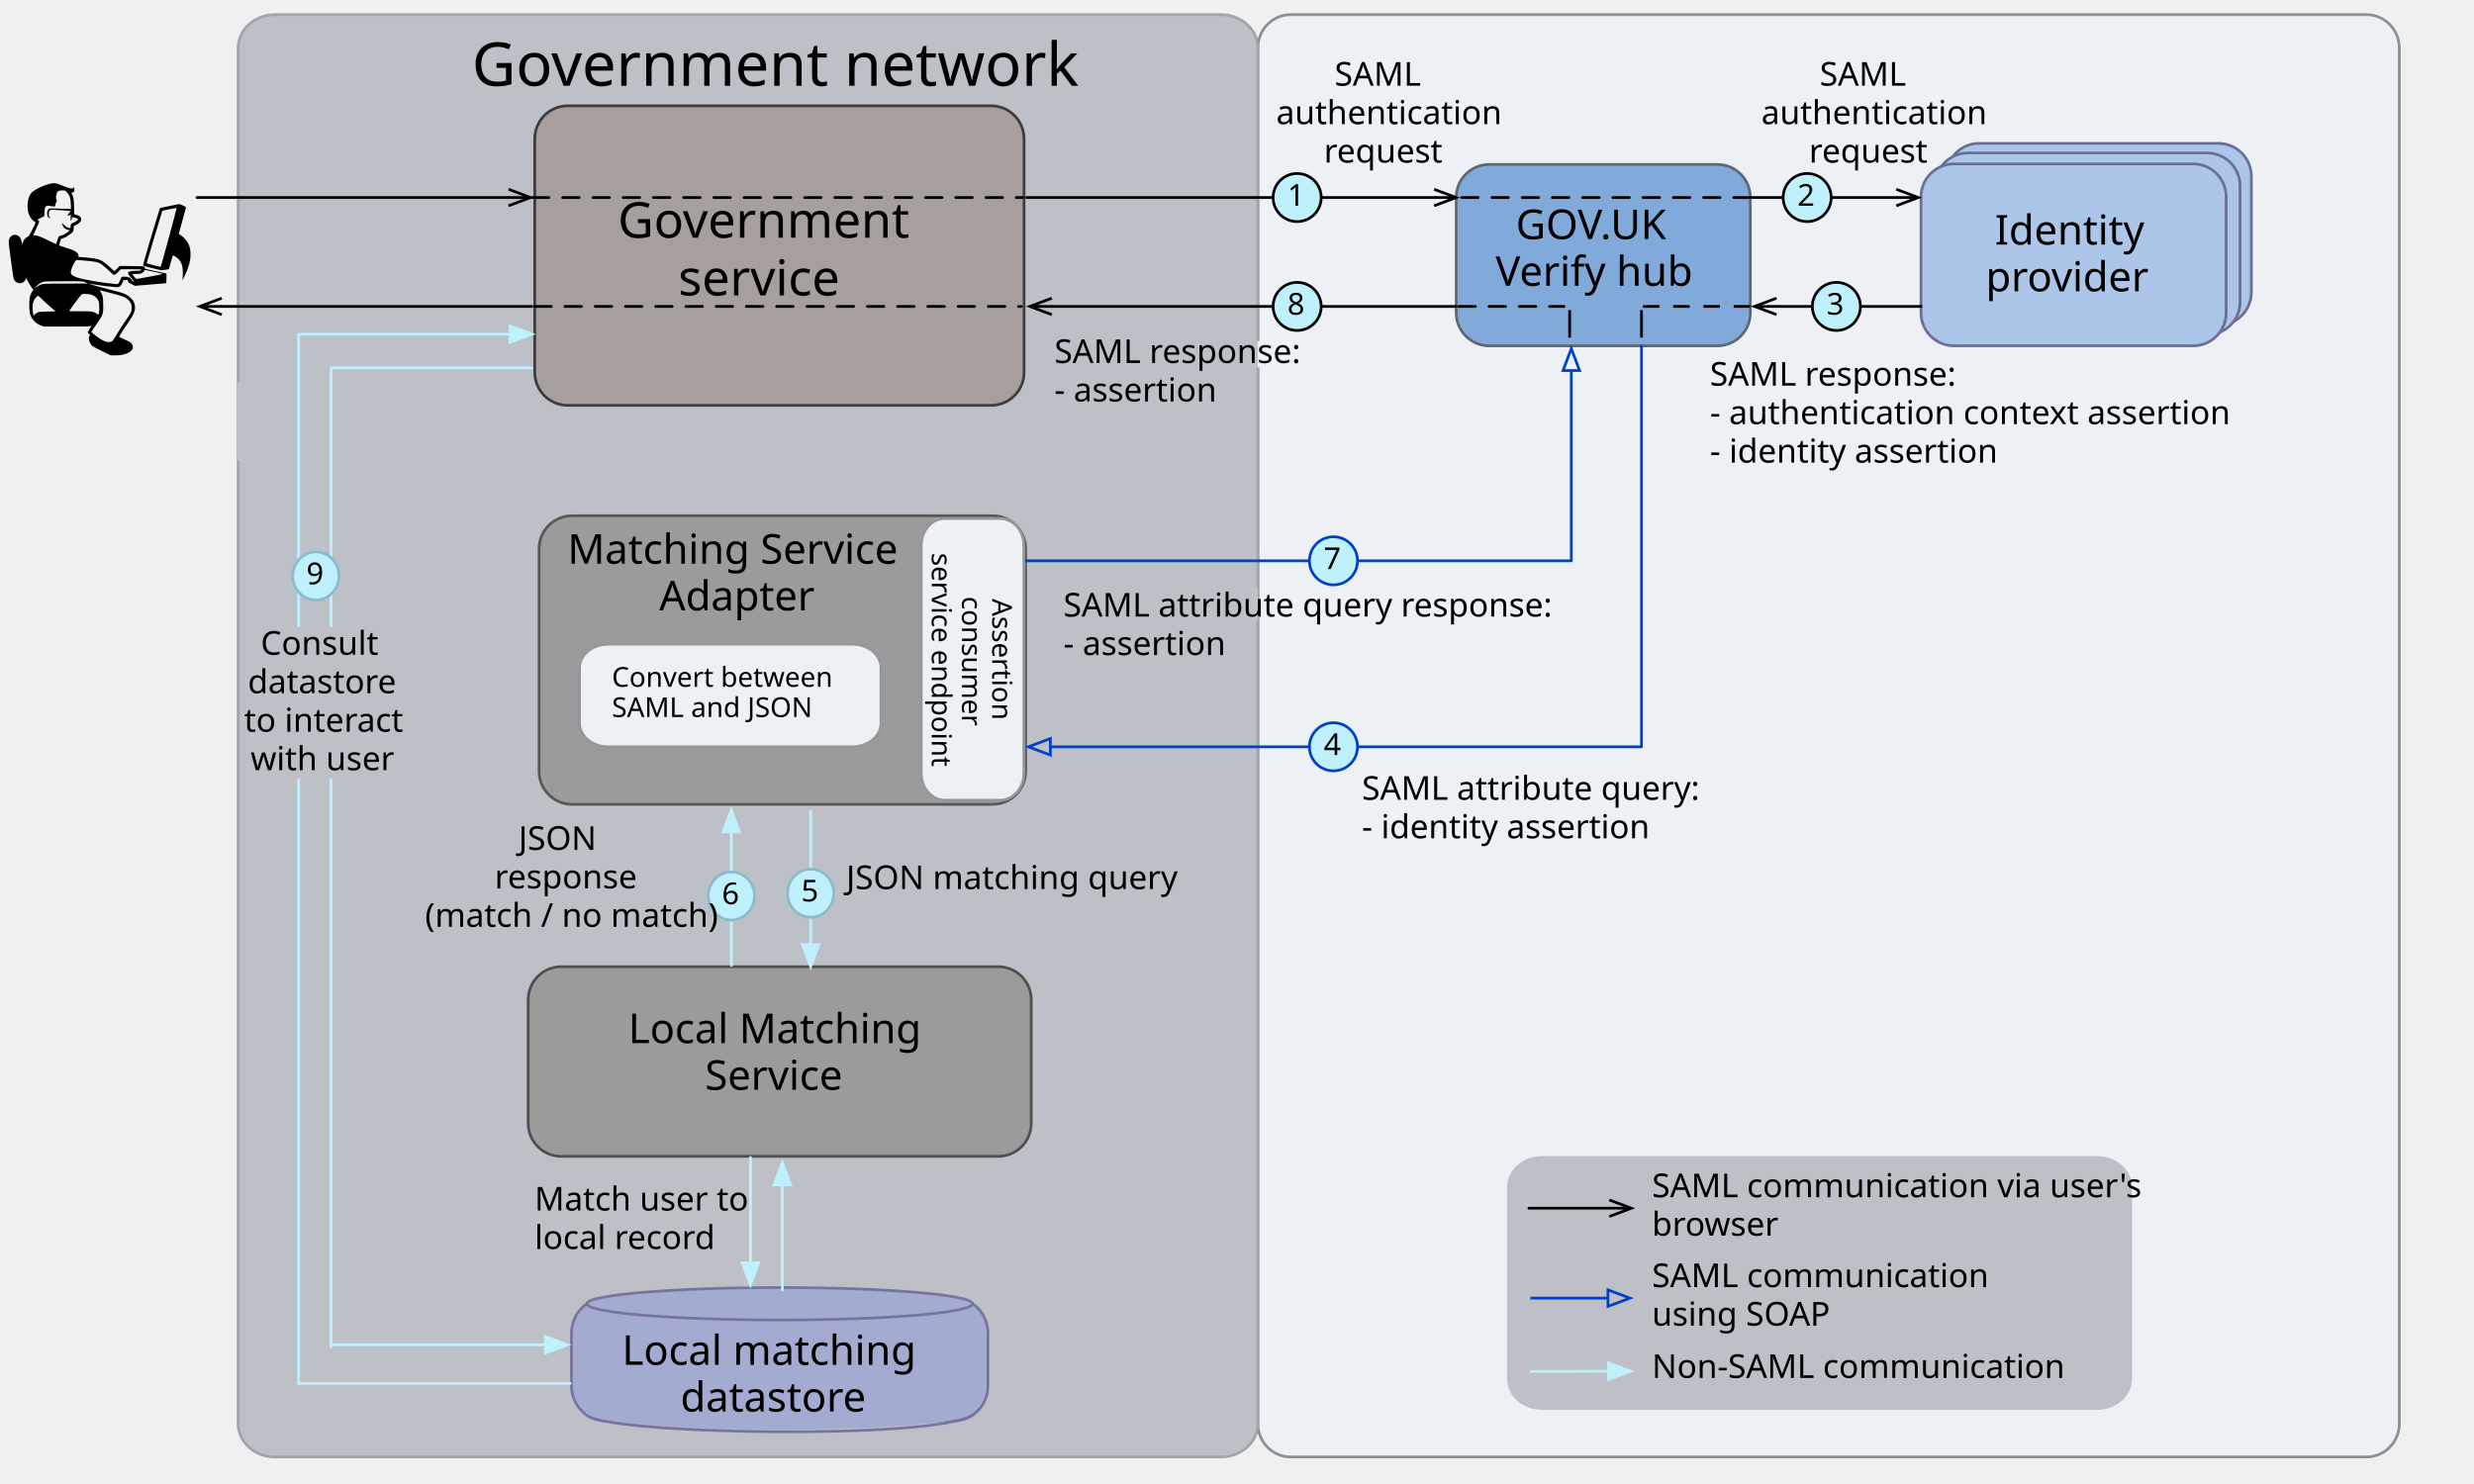
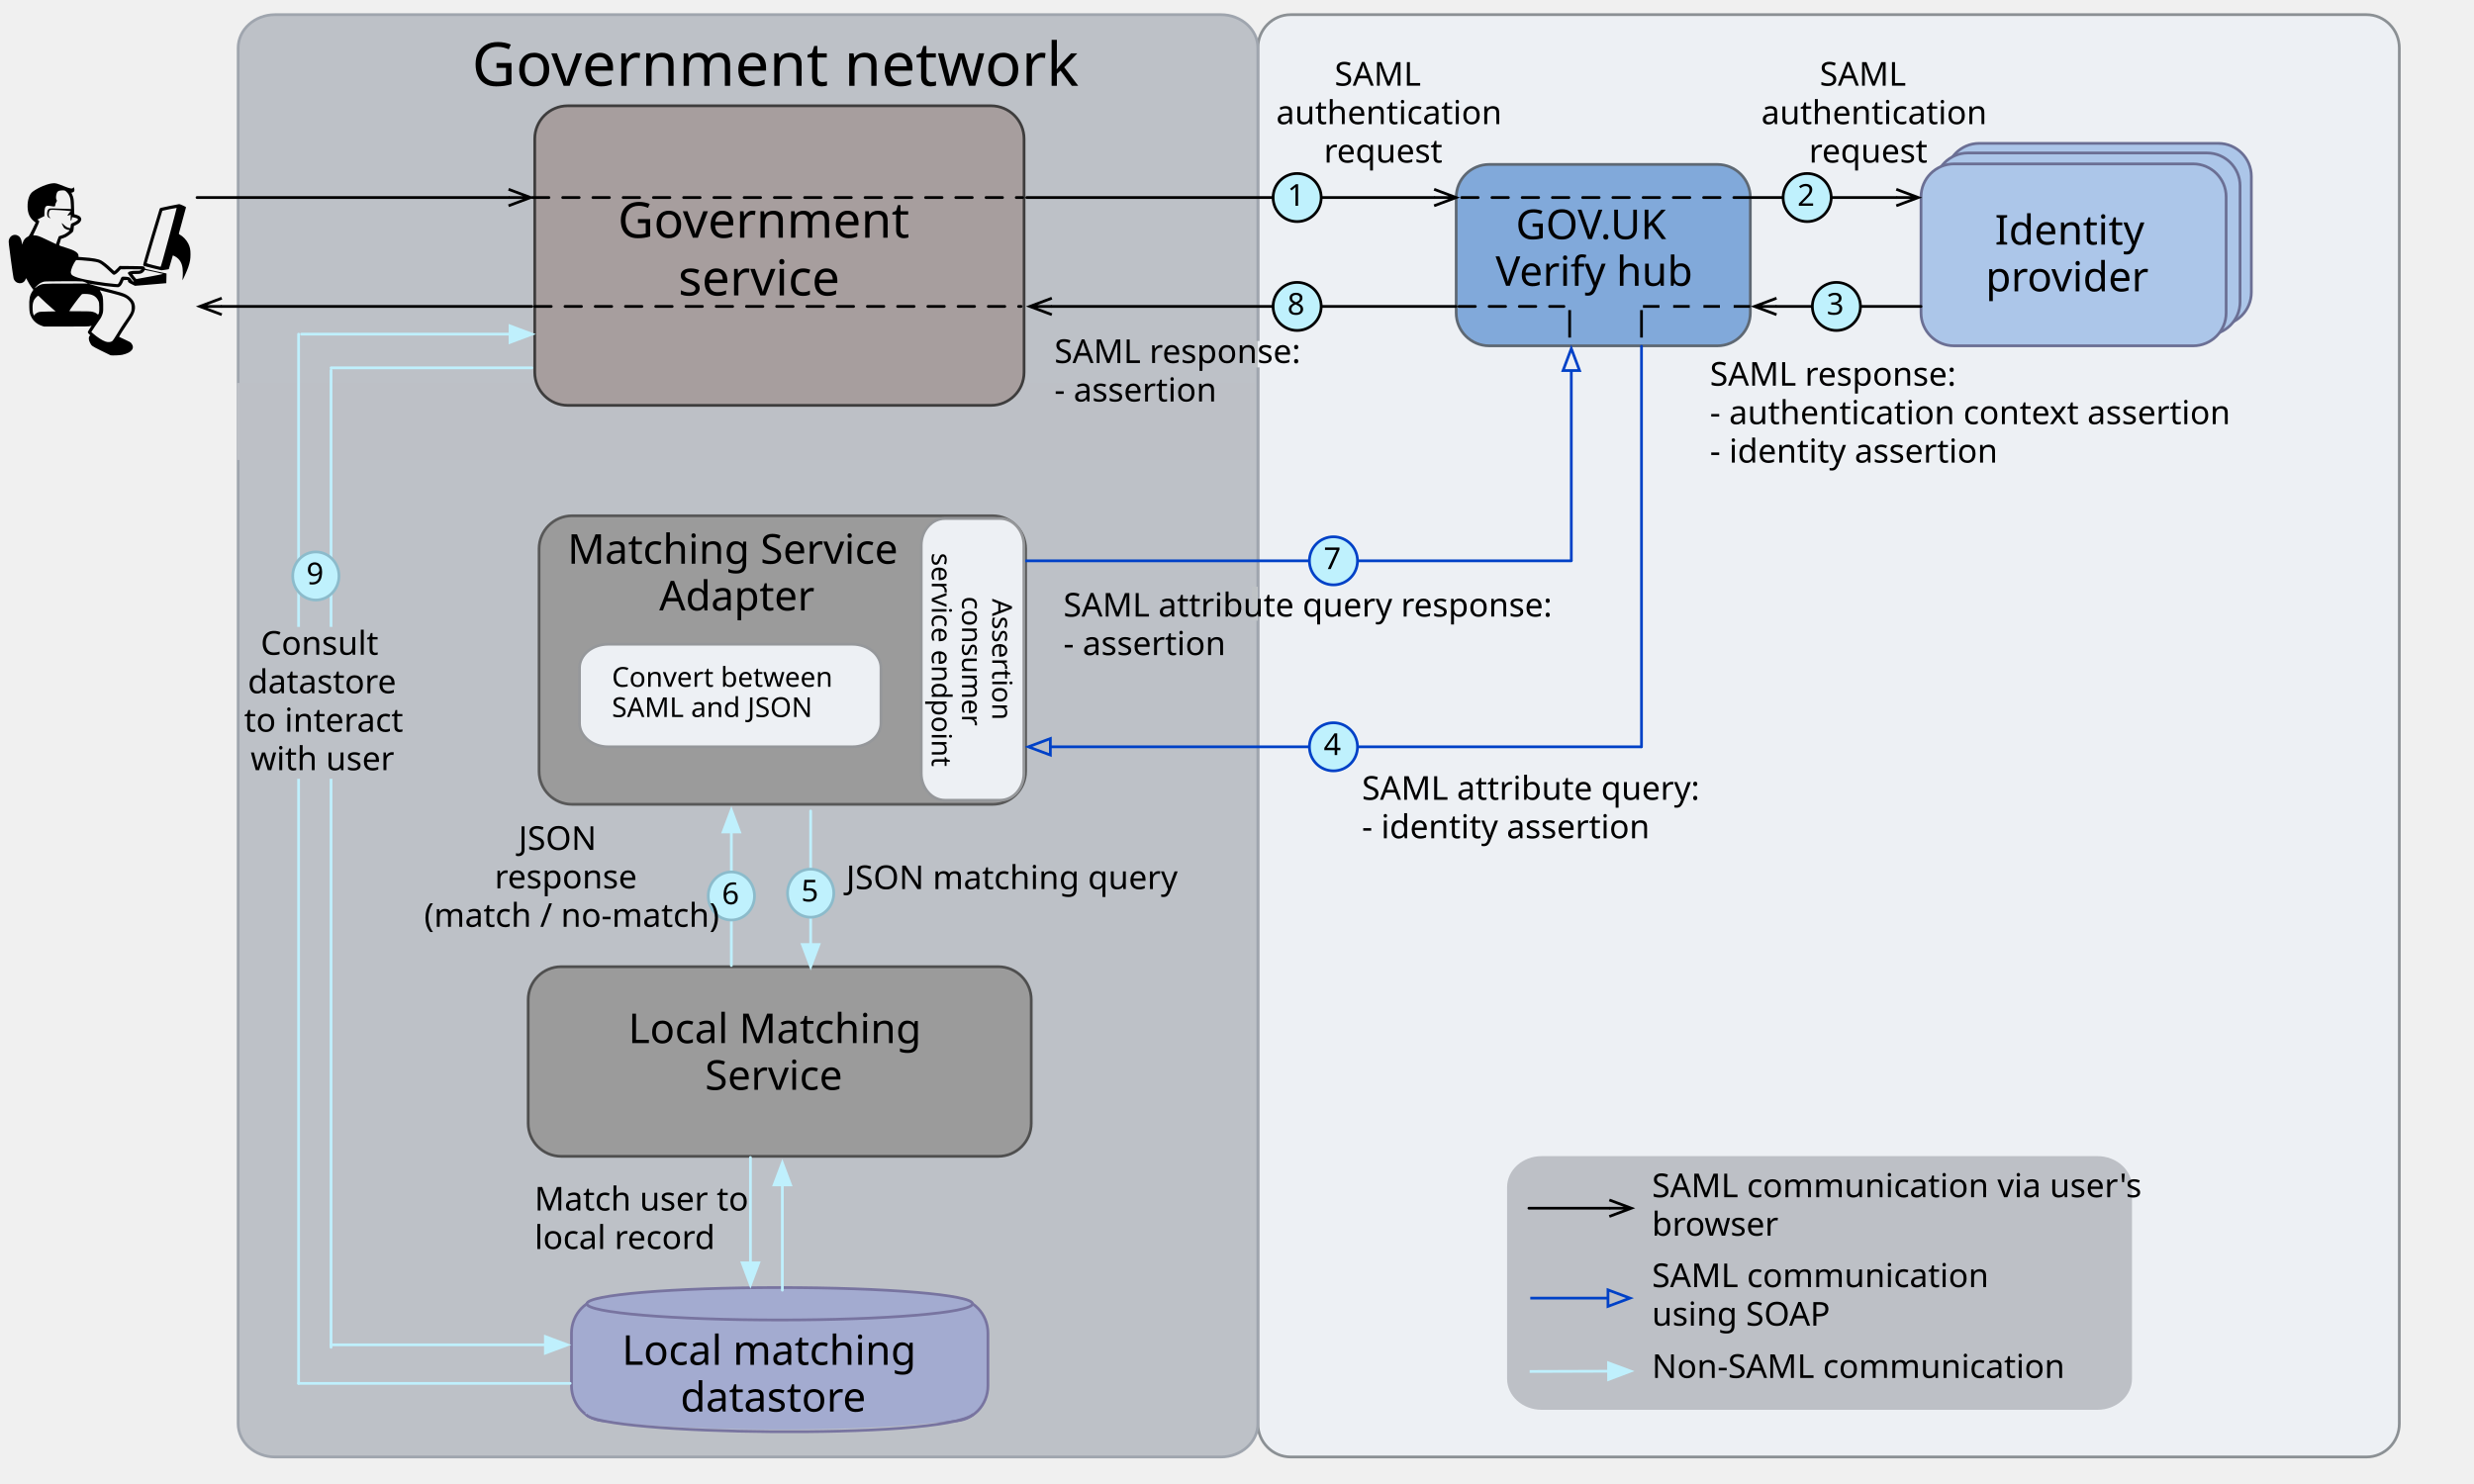
<svg xmlns="http://www.w3.org/2000/svg" version="1.1" x="0" y="0" width="900" height="540" viewBox="0, 0, 900, 540">
  <g id="Layer_1">
    <path d="M47.056,521.078 C47.056,521.078 47.056,521.078 47.056,521.078 C47.056,521.078 46.7,521.078 47.056,521.078 z" fill="#FFFFFF" />
    <g>
      <path d="M469.527,5.336 L860.891,5.336 C867.486,5.336 872.833,10.769 872.833,17.471 L872.833,518.029 C872.833,524.731 867.486,530.164 860.891,530.164 L469.527,530.164 C462.932,530.164 457.585,524.731 457.585,518.029 L457.585,17.471 C457.585,10.769 462.932,5.336 469.527,5.336 z" fill="#EDF0F4" />
      <path d="M469.527,5.336 L860.891,5.336 C867.486,5.336 872.833,10.769 872.833,17.471 L872.833,518.029 C872.833,524.731 867.486,530.164 860.891,530.164 L469.527,530.164 C462.932,530.164 457.585,524.731 457.585,518.029 L457.585,17.471 C457.585,10.769 462.932,5.336 469.527,5.336 z" fill-opacity="0" stroke="#8B9094" stroke-width="1" />
    </g>
    <g>
      <path d="M100.057,5.336 L444.164,5.336 C451.576,5.336 457.585,10.765 457.585,17.463 L457.585,518.037 C457.585,524.735 451.576,530.164 444.164,530.164 L100.057,530.164 C92.644,530.164 86.635,524.735 86.635,518.037 L86.635,17.463 C86.635,10.765 92.644,5.336 100.057,5.336 z" fill="#BDC1C7" />
      <path d="M100.057,5.336 L444.164,5.336 C451.576,5.336 457.585,10.765 457.585,17.463 L457.585,518.037 C457.585,524.735 451.576,530.164 444.164,530.164 L100.057,530.164 C92.644,530.164 86.635,524.735 86.635,518.037 L86.635,17.463 C86.635,10.765 92.644,5.336 100.057,5.336 z" fill-opacity="0" stroke="#9FA5AE" stroke-width="1" />
    </g>
    <path d="M86.135,139.367 L456.679,139.367 L456.679,167.367 L86.135,167.367 L86.135,139.367 z" fill="#BDC0C6" />
  </g>
  <g id="Layer_2">
    <g>
      <path d="M206.532,38.5 L360.532,38.5 C367.16,38.5 372.532,43.873 372.532,50.5 L372.532,135.5 C372.532,142.127 367.16,147.5 360.532,147.5 L206.532,147.5 C199.905,147.5 194.532,142.127 194.532,135.5 L194.532,50.5 C194.532,43.873 199.905,38.5 206.532,38.5 z" fill="#A79E9E" />
      <path d="M206.532,38.5 L360.532,38.5 C367.16,38.5 372.532,43.873 372.532,50.5 L372.532,135.5 C372.532,142.127 367.16,147.5 360.532,147.5 L206.532,147.5 C199.905,147.5 194.532,142.127 194.532,135.5 L194.532,50.5 C194.532,43.873 199.905,38.5 206.532,38.5 z" fill-opacity="0" stroke="#3E3D3D" stroke-width="1" />
    </g>
    <g>
      <path d="M204.147,351.763 L363.147,351.763 C369.774,351.763 375.147,357.135 375.147,363.763 L375.147,408.763 C375.147,415.39 369.774,420.763 363.147,420.763 L204.147,420.763 C197.519,420.763 192.147,415.39 192.147,408.763 L192.147,363.763 C192.147,357.135 197.519,351.763 204.147,351.763 z" fill="#9B9B9B" />
      <path d="M204.147,351.763 L363.147,351.763 C369.774,351.763 375.147,357.135 375.147,363.763 L375.147,408.763 C375.147,415.39 369.774,420.763 363.147,420.763 L204.147,420.763 C197.519,420.763 192.147,415.39 192.147,408.763 L192.147,363.763 C192.147,357.135 197.519,351.763 204.147,351.763 z" fill-opacity="0" stroke="#4F4F4F" stroke-width="1" />
    </g>
    <path d="M268.647,322.008 L268.647,322.008" fill-opacity="0" stroke="#7874A0" stroke-width="1" />
    <g>
      <g>
        <path d="M220.208,472.356 L347.085,472.356 C353.885,472.356 359.397,478.07 359.397,485.118 L359.397,504.261 C359.397,511.309 353.885,517.023 347.085,517.023 L220.208,517.023 C213.409,517.023 207.897,511.309 207.897,504.261 L207.897,485.118 C207.897,478.07 213.409,472.356 220.208,472.356 z" fill="#A3ABD0" />
        <path d="M220.208,472.356 L347.085,472.356 C353.885,472.356 359.397,478.07 359.397,485.118 L359.397,504.261 C359.397,511.309 353.885,517.023 347.085,517.023 L220.208,517.023 C213.409,517.023 207.897,511.309 207.897,504.261 L207.897,485.118 C207.897,478.07 213.409,472.356 220.208,472.356 z" fill-opacity="0" stroke="#7874A0" stroke-width="1" />
      </g>
      <g>
        <path d="M283.647,480.317 C244.904,480.317 213.497,477.675 213.497,474.417 C213.497,471.159 244.904,468.517 283.647,468.517 C322.389,468.517 353.797,471.159 353.797,474.417 C353.797,477.675 322.389,480.317 283.647,480.317 z" fill="#A3ABD0" />
        <path d="M283.647,480.317 C244.904,480.317 213.497,477.675 213.497,474.417 C213.497,471.159 244.904,468.517 283.647,468.517 C322.389,468.517 353.797,471.159 353.797,474.417 C353.797,477.675 322.389,480.317 283.647,480.317 z" fill-opacity="0" stroke="#7874A0" stroke-width="1" />
      </g>
      <path d="M283.147,520.183 C244.404,520.183 212.997,517.542 212.997,514.283 C212.997,511.025 244.404,508.383 283.147,508.383 C321.889,508.383 353.297,511.025 353.297,514.283 C353.297,517.542 321.889,520.183 283.147,520.183 z" fill="#A3ABD0" />
      <path d="M354.116,514.646 C342.216,524.147 217.592,522.022 213.178,514.647" fill-opacity="0" stroke="#7874A0" stroke-width="1" />
    </g>
    <g>
      <path d="M208.104,187.678 L361.104,187.678 C367.731,187.678 373.104,193.051 373.104,199.678 L373.104,280.678 C373.104,287.305 367.731,292.678 361.104,292.678 L208.104,292.678 C201.476,292.678 196.104,287.305 196.104,280.678 L196.104,199.678 C196.104,193.051 201.476,187.678 208.104,187.678 z" fill="#9B9B9B" />
      <path d="M208.104,187.678 L361.104,187.678 C367.731,187.678 373.104,193.051 373.104,199.678 L373.104,280.678 C373.104,287.305 367.731,292.678 361.104,292.678 L208.104,292.678 C201.476,292.678 196.104,287.305 196.104,280.678 L196.104,199.678 C196.104,193.051 201.476,187.678 208.104,187.678 z" fill-opacity="0" stroke="#585858" stroke-width="1" />
    </g>
    <g>
      <path d="M541.74,59.836 L624.74,59.836 C631.367,59.836 636.74,65.209 636.74,71.836 L636.74,113.836 C636.74,120.463 631.367,125.836 624.74,125.836 L541.74,125.836 C535.113,125.836 529.74,120.463 529.74,113.836 L529.74,71.836 C529.74,65.209 535.113,59.836 541.74,59.836 z" fill="#81A9DA" />
      <path d="M541.74,59.836 L624.74,59.836 C631.367,59.836 636.74,65.209 636.74,71.836 L636.74,113.836 C636.74,120.463 631.367,125.836 624.74,125.836 L541.74,125.836 C535.113,125.836 529.74,120.463 529.74,113.836 L529.74,71.836 C529.74,65.209 535.113,59.836 541.74,59.836 z" fill-opacity="0" stroke="#5E6873" stroke-width="1" />
    </g>
    <g>
      <g>
        <path d="M720,52.164 L807,52.164 C813.627,52.164 819,57.537 819,64.164 L819,106.367 C819,112.995 813.627,118.367 807,118.367 L720,118.367 C713.373,118.367 708,112.995 708,106.367 L708,64.164 C708,57.537 713.373,52.164 720,52.164 z" fill="#ACC6E9" />
        <path d="M720,52.164 L807,52.164 C813.627,52.164 819,57.537 819,64.164 L819,106.367 C819,112.995 813.627,118.367 807,118.367 L720,118.367 C713.373,118.367 708,112.995 708,106.367 L708,64.164 C708,57.537 713.373,52.164 720,52.164 z" fill-opacity="0" stroke="#6B6F94" stroke-width="1" />
      </g>
      <g>
        <path d="M715.9,55.664 L802.9,55.664 C809.527,55.664 814.9,61.037 814.9,67.664 L814.9,109.867 C814.9,116.495 809.527,121.867 802.9,121.867 L715.9,121.867 C709.273,121.867 703.9,116.495 703.9,109.867 L703.9,67.664 C703.9,61.037 709.273,55.664 715.9,55.664 z" fill="#ACC6E9" />
        <path d="M715.9,55.664 L802.9,55.664 C809.527,55.664 814.9,61.037 814.9,67.664 L814.9,109.867 C814.9,116.495 809.527,121.867 802.9,121.867 L715.9,121.867 C709.273,121.867 703.9,116.495 703.9,109.867 L703.9,67.664 C703.9,61.037 709.273,55.664 715.9,55.664 z" fill-opacity="0" stroke="#6B6F94" stroke-width="1" />
      </g>
      <g>
        <path d="M710.833,59.633 L797.833,59.633 C804.461,59.633 809.833,65.005 809.833,71.633 L809.833,113.836 C809.833,120.463 804.461,125.836 797.833,125.836 L710.833,125.836 C704.206,125.836 698.833,120.463 698.833,113.836 L698.833,71.633 C698.833,65.005 704.206,59.633 710.833,59.633 z" fill="#ACC6E9" />
        <path d="M710.833,59.633 L797.833,59.633 C804.461,59.633 809.833,65.005 809.833,71.633 L809.833,113.836 C809.833,120.463 804.461,125.836 797.833,125.836 L710.833,125.836 C704.206,125.836 698.833,120.463 698.833,113.836 L698.833,71.633 C698.833,65.005 704.206,59.633 710.833,59.633 z" fill-opacity="0" stroke="#6B6F94" stroke-width="1" />
      </g>
    </g>
    <path d="M560.823,420.7 L763.014,420.7 C769.957,420.7 775.585,425.76 775.585,432.002 L775.585,501.698 C775.585,507.94 769.957,513 763.014,513 L560.823,513 C553.88,513 548.252,507.94 548.252,501.698 L548.252,432.002 C548.252,425.76 553.88,420.7 560.823,420.7 z" fill="#BDC0C6" />
    <path d="M193.695,71.88 L372,71.88" fill-opacity="0" stroke="#000000" stroke-width="1" stroke-dasharray="6,5" stroke-linecap="round" />
    <g>
      <path d="M71.677,71.88 L185,71.88" fill-opacity="0" stroke="#000000" stroke-width="1" stroke-linecap="round" />
      <path d="M185,74.88 L193,71.88 L185,68.88 M185,71.88 L193,71.88" fill-opacity="0" stroke="#000000" stroke-width="1" stroke-opacity="1" />
    </g>
    <g>
      <path d="M373.491,71.88 L521.705,71.88" fill-opacity="0" stroke="#000000" stroke-width="1" stroke-linecap="round" />
      <path d="M521.705,74.88 L529.705,71.88 L521.705,68.88 M521.705,71.88 L529.705,71.88" fill-opacity="0" stroke="#000000" stroke-width="1" stroke-opacity="1" />
    </g>
    <g>
      <path d="M637.272,71.88 L689.833,71.88" fill-opacity="0" stroke="#000000" stroke-width="1" stroke-linecap="round" />
      <path d="M689.833,74.88 L697.833,71.88 L689.833,68.88 M689.833,71.88 L697.833,71.88" fill-opacity="0" stroke="#000000" stroke-width="1" stroke-opacity="1" />
    </g>
    <g>
      <path d="M698.833,111.5 L646.272,111.5" fill-opacity="0" stroke="#000000" stroke-width="1" stroke-linecap="round" />
      <path d="M646.272,108.5 L638.272,111.5 L646.272,114.5 M646.272,111.5 L638.272,111.5" fill-opacity="0" stroke="#000000" stroke-width="1" stroke-opacity="1" />
    </g>
    <g>
      <path d="M529.695,111.5 L382.636,111.5" fill-opacity="0" stroke="#000000" stroke-width="1" stroke-linecap="round" />
      <path d="M382.636,108.5 L374.636,111.5 L382.636,114.5 M382.636,111.5 L374.636,111.5" fill-opacity="0" stroke="#000000" stroke-width="1" stroke-opacity="1" />
    </g>
    <g>
      <path d="M193.469,111.5 L80.677,111.5" fill-opacity="0" stroke="#000000" stroke-width="1" stroke-linecap="round" />
      <path d="M80.677,108.5 L72.677,111.5 L80.677,114.5 M80.677,111.5 L72.677,111.5" fill-opacity="0" stroke="#000000" stroke-width="1" stroke-opacity="1" />
    </g>
    <path d="M372.147,204.072 L571.615,204.072" fill-opacity="0" stroke="#0041C7" stroke-width="1" stroke-linecap="round" />
    <g>
      <path d="M571.615,204.072 L571.615,134.836" fill-opacity="0" stroke="#0041C7" stroke-width="1" />
      <path d="M574.615,134.836 L571.615,126.836 L568.615,134.836 z" fill-opacity="0" stroke="#0041C7" stroke-width="1" stroke-opacity="1" />
    </g>
    <path d="M597.149,271.75 L597.149,126" fill-opacity="0" stroke="#0041C7" stroke-width="1" stroke-linecap="round" />
    <g>
      <path d="M597.078,271.75 L382.104,271.75" fill-opacity="0" stroke="#0041C7" stroke-width="1" stroke-linecap="round" />
      <path d="M382.104,268.75 L374.104,271.75 L382.104,274.75 z" fill-opacity="0" stroke="#0041C7" stroke-width="1" stroke-opacity="1" />
    </g>
    <g>
      <path d="M556.688,472.365 L584.956,472.365" fill-opacity="0" stroke="#0041C7" stroke-width="1" />
      <path d="M584.956,475.365 L592.956,472.365 L584.956,469.365 z" fill-opacity="0" stroke="#0041C7" stroke-width="1" stroke-opacity="1" />
    </g>
    <g>
      <path d="M294.904,295.112 L294.904,343.701" fill-opacity="0" stroke="#BFF0FD" stroke-width="1" stroke-linecap="round" />
      <path d="M291.904,343.701 L294.904,351.701 L297.904,343.701 z" fill="#BFF0FD" fill-opacity="1" stroke="#BFF0FD" stroke-width="1" stroke-opacity="1" />
    </g>
    <g>
      <path d="M266.054,351.334 L266.054,302.745" fill-opacity="0" stroke="#BFF0FD" stroke-width="1" stroke-linecap="round" />
      <path d="M269.054,302.745 L266.054,294.745 L263.054,302.745 z" fill="#BFF0FD" fill-opacity="1" stroke="#BFF0FD" stroke-width="1" stroke-opacity="1" />
    </g>
    <g>
      <path d="M284.604,469.472 L284.604,431.155" fill-opacity="0" stroke="#BFF0FD" stroke-width="1" stroke-linecap="round" />
      <path d="M287.604,431.155 L284.604,423.155 L281.604,431.155 z" fill="#BFF0FD" fill-opacity="1" stroke="#BFF0FD" stroke-width="1" stroke-opacity="1" />
    </g>
    <g>
      <path d="M273.001,421.2 L273.001,459.517" fill-opacity="0" stroke="#BFF0FD" stroke-width="1" stroke-linecap="round" />
      <path d="M270.001,459.517 L273.001,467.517 L276.001,459.517 z" fill="#BFF0FD" fill-opacity="1" stroke="#BFF0FD" stroke-width="1" stroke-opacity="1" />
    </g>
    <path d="M207.405,503.386 L108.62,503.386" fill-opacity="0" stroke="#BFF0FD" stroke-width="1" stroke-linecap="round" />
    <path d="M108.62,503.386 L108.62,121.586" fill-opacity="0" stroke="#BFF0FD" stroke-width="1" stroke-linecap="round" />
    <g>
      <path d="M109.683,121.586 L185.532,121.586" fill-opacity="0" stroke="#BFF0FD" stroke-width="1" stroke-linecap="round" />
      <path d="M185.532,124.586 L193.532,121.586 L185.532,118.586 z" fill="#BFF0FD" fill-opacity="1" stroke="#BFF0FD" stroke-width="1" stroke-opacity="1" />
    </g>
    <g>
      <path d="M198.405,489.365 L120.426,489.365" fill-opacity="0" stroke="#BFF0FD" stroke-width="1" stroke-linecap="round" />
      <path d="M198.405,492.365 L206.405,489.365 L198.405,486.365 z" fill="#BFF0FD" fill-opacity="1" stroke="#BFF0FD" stroke-width="1" stroke-opacity="1" />
    </g>
    <path d="M120.426,490.248 L120.426,134.724" fill-opacity="0" stroke="#BFF0FD" stroke-width="1" stroke-linecap="round" />
    <path d="M120.426,133.841 L193.469,133.841" fill-opacity="0" stroke="#BFF0FD" stroke-width="1" stroke-linecap="round" />
    <g>
      <path d="M556.469,499.05 L585.174,498.957" fill-opacity="0" stroke="#BFF0FD" stroke-width="1" />
      <path d="M585.184,501.957 L593.174,498.931 L585.165,495.957 z" fill="#BFF0FD" fill-opacity="1" stroke="#BFF0FD" stroke-width="1" stroke-opacity="1" />
    </g>
    <path d="M194.532,111.5 L371.468,111.5" fill-opacity="0" stroke="#000000" stroke-width="1" stroke-dasharray="6,5" stroke-linecap="round" />
    <path d="M530.705,111.5 L568.936,111.5" fill-opacity="0" stroke="#000000" stroke-width="1" stroke-dasharray="6,5" stroke-linecap="round" />
    <path d="M571.013,112.836 L571.013,129.836" fill-opacity="0" stroke="#000000" stroke-width="1" stroke-dasharray="10,7" />
    <path d="M531.736,71.88 L637.272,71.88" fill-opacity="0" stroke="#000000" stroke-width="1" stroke-dasharray="6,5" stroke-linecap="round" />
    <path d="M597.682,111.5 L637.272,111.5" fill-opacity="0" stroke="#000000" stroke-width="1" stroke-dasharray="6,5" />
    <path d="M597.149,112.836 L597.149,129.836" fill-opacity="0" stroke="#000000" stroke-width="1" stroke-dasharray="10,7" />
    <g>
      <g>
        <path d="M485.091,280.5 C480.258,280.5 476.341,276.582 476.341,271.75 C476.341,266.918 480.258,263 485.091,263 C489.923,263 493.841,266.918 493.841,271.75 C493.841,276.582 489.923,280.5 485.091,280.5 z" fill="#BFF1FD" />
        <path d="M485.091,280.5 C480.258,280.5 476.341,276.582 476.341,271.75 C476.341,266.918 480.258,263 485.091,263 C489.923,263 493.841,266.918 493.841,271.75 C493.841,276.582 489.923,280.5 485.091,280.5 z" fill-opacity="0" stroke="#0041C7" stroke-width="1" />
      </g>
      <text transform="matrix(1, 0, 0, 1, 484.591, 271.25)">
        <tspan x="-3.059" y="3.5" font-family="Arial-BoldMT" font-size="11" fill="#000000">4</tspan>
      </text>
    </g>
    <g>
      <g>
        <path d="M294.904,333.763 C290.256,333.763 286.487,329.845 286.487,325.013 C286.487,320.18 290.256,316.263 294.904,316.263 C299.552,316.263 303.321,320.18 303.321,325.013 C303.321,329.845 299.552,333.763 294.904,333.763 z" fill="#BFF1FD" />
        <path d="M294.904,333.763 C290.256,333.763 286.487,329.845 286.487,325.013 C286.487,320.18 290.256,316.263 294.904,316.263 C299.552,316.263 303.321,320.18 303.321,325.013 C303.321,329.845 299.552,333.763 294.904,333.763 z" fill-opacity="0" stroke="#8CBBCB" stroke-width="1" />
      </g>
      <text transform="matrix(1, 0, 0, 1, 294.52, 324.513)">
        <tspan x="-3.059" y="3.5" font-family="Arial-BoldMT" font-size="11" fill="#000000">5</tspan>
      </text>
    </g>
    <g>
      <g>
        <path d="M266.054,334.784 C261.405,334.784 257.637,330.866 257.637,326.034 C257.637,321.201 261.405,317.284 266.054,317.284 C270.702,317.284 274.47,321.201 274.47,326.034 C274.47,330.866 270.702,334.784 266.054,334.784 z" fill="#BFF1FD" />
        <path d="M266.054,334.784 C261.405,334.784 257.637,330.866 257.637,326.034 C257.637,321.201 261.405,317.284 266.054,317.284 C270.702,317.284 274.47,321.201 274.47,326.034 C274.47,330.866 270.702,334.784 266.054,334.784 z" fill-opacity="0" stroke="#8CBBCB" stroke-width="1" />
      </g>
      <text transform="matrix(1, 0, 0, 1, 265.67, 325.534)">
        <tspan x="-3.059" y="3.5" font-family="Arial-BoldMT" font-size="11" fill="#000000">6</tspan>
      </text>
    </g>
    <text transform="matrix(1, 0, 0, 1, 281.689, 25.107)">
      <tspan x="-110.021" y="6.107" font-family="Arial-BoldMT" font-size="22" fill="#000000">Government network</tspan>
    </text>
    <text transform="matrix(1, 0, 0, 1, 277.766, 91.5)">
      <tspan x="-53.011" y="-5" font-family="Arial-BoldMT" font-size="18" fill="#000000">Government </tspan>
      <tspan x="-31.03" y="16" font-family="Arial-BoldMT" font-size="18" fill="#000000">service</tspan>
    </text>
    <text transform="matrix(1, 0, 0, 1, 580.326, 90.5)">
      <tspan x="-28.898" y="-3.5" font-family="Arial-BoldMT" font-size="15" fill="#000000">GOV.UK</tspan>
      <tspan x="-36.259" y="13.5" font-family="Arial-BoldMT" font-size="15" fill="#000000">Verify hub</tspan>
    </text>
    <text transform="matrix(1, 0, 0, 1, 752.368, 92.5)">
      <tspan x="-26.667" y="-3.5" font-family="Arial-BoldMT" font-size="15" fill="#000000">Identity </tspan>
      <tspan x="-30.007" y="13.5" font-family="Arial-BoldMT" font-size="15" fill="#000000">provider</tspan>
    </text>
    <text transform="matrix(1, 0, 0, 1, 268.147, 208.617)">
      <tspan x="-61.688" y="-3.5" font-family="Arial-BoldMT" font-size="15" fill="#000000">Matching Service</tspan>
      <tspan x="-28.337" y="13.5" font-family="Arial-BoldMT" font-size="15" fill="#000000">Adapter</tspan>
    </text>
    <g>
      <g>
        <path d="M221.259,234.417 L310.042,234.417 C315.811,234.417 320.487,238.274 320.487,243.032 L320.487,263.135 C320.487,267.893 315.811,271.75 310.042,271.75 L221.259,271.75 C215.49,271.75 210.814,267.893 210.814,263.135 L210.814,243.032 C210.814,238.274 215.49,234.417 221.259,234.417 z" fill="#EDF0F4" />
        <path d="M221.259,234.417 L310.042,234.417 C315.811,234.417 320.487,238.274 320.487,243.032 L320.487,263.135 C320.487,267.893 315.811,271.75 310.042,271.75 L221.259,271.75 C215.49,271.75 210.814,267.893 210.814,263.135 L210.814,243.032 C210.814,238.274 215.49,234.417 221.259,234.417 z" fill-opacity="0" stroke="#95979A" stroke-width="1" />
      </g>
      <text transform="matrix(1, 0, 0, 1, 265.15, 252.583)">
        <tspan x="-42.568" y="-2.667" font-family="Arial-BoldMT" font-size="10" fill="#000000">Convert between</tspan>
        <tspan x="-42.568" y="8.333" font-family="Arial-BoldMT" font-size="10" fill="#000000">SAML and JSON</tspan>
      </text>
    </g>
    <text transform="matrix(1, 0, 0, 1, 283.147, 383.063)">
      <tspan x="-54.587" y="-3.5" font-family="Arial-BoldMT" font-size="15" fill="#000000">Local Matching </tspan>
      <tspan x="-26.689" y="13.5" font-family="Arial-BoldMT" font-size="15" fill="#000000">Service</tspan>
    </text>
    <text transform="matrix(1, 0, 0, 1, 281.289, 501.886)">
      <tspan x="-55.009" y="-5.25" font-family="Arial-BoldMT" font-size="15" fill="#000000">Local matching </tspan>
      <tspan x="-33.761" y="11.75" font-family="Arial-BoldMT" font-size="15" fill="#000000">datastore</tspan>
    </text>
    <text transform="matrix(1, 0, 0, 1, 372.565, 323.407)">
      <tspan x="-64.744" y="0.123" font-family="ArialMT" font-size="12" fill="#000000">JSON matching query</tspan>
    </text>
    <text transform="matrix(1, 0, 0, 1, 233.48, 445.314)">
      <tspan x="-39.021" y="-4.833" font-family="ArialMT" font-size="12" fill="#000000">Match user to</tspan>
      <tspan x="-39.021" y="9.167" font-family="ArialMT" font-size="12" fill="#000000">local record</tspan>
    </text>
    <text transform="matrix(1, 0, 0, 1, 204.633, 321.508)">
      <tspan x="-16.002" y="-12.25" font-family="ArialMT" font-size="12" fill="#000000">JSON</tspan>
      <tspan x="-24.683" y="1.75" font-family="ArialMT" font-size="12" fill="#000000">response </tspan>
-       <tspan x="-50.016" y="15.75" font-family="ArialMT" font-size="12" fill="#000000">(match / no match)</tspan>
+       <tspan x="-50.347" y="15.75" font-family="ArialMT" font-size="12" fill="#000000">(match / no-match)</tspan>
    </text>
    <path d="M237.186,338.464 L241.436,338.464 L241.436,346.918 L237.186,346.918 L237.186,338.464 z" fill="#BDC1C7" />
    <path d="M300.501,338.721 L304.75,338.61 L304.963,346.807 L300.714,346.918 L300.501,338.721 z" fill="#BDC1C7" />
    <text transform="matrix(1, 0, 0, 1, 678.096, 498.489)">
      <tspan x="-77.147" y="2.91" font-family="ArialMT" font-size="12" fill="#000000">Non-SAML communication</tspan>
    </text>
    <path d="M455.335,213.497 L457.562,213.497 L457.562,225.859 L455.335,225.859 L455.335,213.497 z" fill="#BFC3C6" />
    <path d="M40.215,129.273 C40.063,129.222 38.49,128.455 36.72,127.569 C33.26,125.836 33.346,125.899 32.7,124.628 C32.225,123.691 32.174,122.698 32.58,122.264 L32.841,121.986 L32.387,121.554 C32.137,121.317 31.933,121.021 31.933,120.896 C31.933,120.772 32.221,120.23 32.574,119.692 C32.926,119.154 33.249,118.657 33.291,118.587 C33.34,118.507 33.175,118.527 32.844,118.642 C32.375,118.804 31.453,118.824 24.149,118.824 L15.978,118.824 L15.094,118.515 C13.488,117.952 12.201,116.874 11.474,115.483 C10.837,114.264 10.719,113.72 10.654,111.702 C10.561,108.806 10.807,107.507 11.712,106.107 L12.132,105.457 L11.374,104.411 C10.958,103.836 10.382,102.884 10.095,102.296 C9.808,101.708 9.546,101.224 9.513,101.22 C9.479,101.216 9.389,101.386 9.312,101.599 C8.545,103.72 5.572,103.495 4.936,101.268 C4.849,100.964 4.397,97.858 3.932,94.366 C3.192,88.819 3.1,87.945 3.202,87.447 C3.538,85.805 5.092,84.993 6.502,85.721 C7.32,86.144 7.768,86.964 7.952,88.374 L8.036,89.011 L8.271,88.326 C8.681,87.133 9.151,86.611 10.445,85.913 C10.562,85.849 11.164,84.745 11.818,83.395 L12.983,80.989 L12.603,80.701 C10.856,79.378 10.073,77.703 10.034,75.209 C9.995,72.662 10.695,70.635 11.93,69.719 C13.965,68.21 17.267,66.84 19.239,66.687 C20.262,66.607 20.689,66.722 23.291,67.772 C25.48,68.656 26.265,68.789 26.632,68.336 L26.833,68.088 L26.954,68.435 C27.26,69.314 27.033,69.889 26.322,70.031 C26.129,70.07 25.971,70.114 25.971,70.13 C25.971,70.145 26.092,70.425 26.241,70.751 C26.799,71.972 26.879,72.5 26.936,75.347 C26.985,77.791 27.006,78.024 27.18,78.024 C27.531,78.024 28.65,78.463 29.021,78.745 C29.241,78.913 29.438,79.195 29.515,79.453 C29.628,79.831 29.614,79.943 29.393,80.399 C29.112,80.98 28.568,81.427 27.56,81.906 L26.885,82.226 L26.809,83.133 C26.768,83.632 26.664,84.147 26.578,84.278 C26.319,84.674 24.707,85.902 23.955,86.276 C23.566,86.47 23.014,86.69 22.729,86.767 L22.211,86.905 L21.871,88.013 C21.684,88.623 21.524,89.162 21.515,89.211 C21.492,89.335 22.326,89.646 23.97,90.126 C27.128,91.047 28.56,91.964 28.56,93.066 C28.56,93.295 28.561,93.487 28.563,93.491 C28.564,93.496 29.186,93.541 29.946,93.591 C33.662,93.838 35.819,94.22 36.891,94.822 C37.787,95.325 39.229,96.472 40.455,97.657 C41.358,98.531 41.554,98.673 41.73,98.579 C41.843,98.518 42.292,98.087 42.727,97.622 L43.518,96.776 L47.873,96.813 C51.928,96.848 52.243,96.865 52.453,97.056 C52.578,97.168 52.695,97.392 52.713,97.552 C52.747,97.844 52.754,97.846 56.66,98.68 L60.573,99.515 L60.543,101.275 C60.527,102.243 60.505,103.04 60.495,103.046 C60.485,103.052 57.918,103.269 54.79,103.529 L49.103,104 L48.386,103.649 C46.813,102.881 46.62,102.738 46.547,102.285 L46.479,101.866 L45.715,101.898 L44.951,101.93 L44.682,102.593 C44.33,103.459 43.889,104.076 43.428,104.346 C43.072,104.553 42.982,104.557 41.442,104.426 C39.492,104.261 37.225,103.974 34.792,103.585 C33.797,103.426 32.783,103.275 32.54,103.25 L32.099,103.204 L32.537,103.316 C32.778,103.377 33.399,103.572 33.917,103.748 C34.435,103.924 36.747,104.549 39.055,105.136 C44.054,106.407 44.747,106.617 45.901,107.209 C46.997,107.77 48.207,108.929 48.65,109.841 C49.095,110.759 49.224,111.815 49.015,112.839 C48.763,114.075 48.233,115.079 46.62,117.379 C45.296,119.266 43.248,122.504 43.329,122.582 C43.347,122.599 44.281,123.034 45.404,123.549 C47.186,124.365 47.493,124.544 47.803,124.944 C49.178,126.719 47.859,128.366 44.466,129.108 C43.59,129.3 40.634,129.414 40.215,129.273 z M40.814,124.138 C41.064,123.947 41.687,123.024 42.653,121.413 C43.456,120.072 44.501,118.42 44.975,117.741 C47.804,113.682 47.875,113.539 47.883,111.923 C47.89,110.655 47.668,110.125 46.743,109.2 C45.693,108.15 44.717,107.761 40.27,106.621 C38.144,106.076 36.372,105.63 36.33,105.63 C36.289,105.63 36.423,105.907 36.627,106.246 C37.4,107.529 37.488,107.958 37.538,110.653 C37.573,112.596 37.547,113.233 37.408,113.834 C37.203,114.72 36.704,115.768 36.19,116.395 C35.988,116.642 35.236,117.734 34.52,118.82 L33.217,120.797 L33.762,121.285 C35.327,122.686 37.202,123.9 38.428,124.305 C39.311,124.597 40.303,124.528 40.814,124.138 z M12.499,114.697 C12.499,114.477 13.244,113.895 13.818,113.667 C14.38,113.443 14.677,113.417 17.346,113.363 L20.259,113.303 L19.278,112.491 C18.003,111.437 15.367,109.029 14.619,108.237 C14.296,107.896 13.964,107.617 13.881,107.617 C13.625,107.617 12.648,108.653 12.35,109.24 C12.196,109.545 12.011,110.132 11.939,110.545 C11.761,111.563 11.859,113.707 12.111,114.325 C12.282,114.745 12.499,114.953 12.499,114.697 z M35.992,113.91 C36.095,113.565 36.13,112.909 36.107,111.758 C36.076,110.229 36.051,110.053 35.778,109.47 C34.946,107.695 33.509,106.957 30.878,106.955 C29.892,106.954 29.874,106.959 29.545,107.313 C28.587,108.345 25.198,112.945 25.198,113.215 C25.197,113.263 26.767,113.287 28.685,113.266 C30.765,113.244 32.527,113.277 33.049,113.347 C34.049,113.482 34.887,113.805 35.258,114.199 C35.61,114.574 35.818,114.492 35.992,113.91 z M14.293,103.819 C15.577,103.197 15.522,103.201 24.089,103.191 L31.988,103.182 L31.32,102.86 C30.952,102.683 30.37,102.486 30.026,102.422 C29.622,102.348 27.074,102.319 22.8,102.342 C16.298,102.376 16.189,102.38 15.552,102.62 C14.675,102.952 14.216,103.247 13.455,103.967 C12.615,104.763 12.431,105.113 13.152,104.543 C13.46,104.3 13.973,103.974 14.293,103.819 z M43.127,103.062 C43.278,102.865 43.548,102.336 43.728,101.888 C44.242,100.609 44.23,100.617 45.575,100.693 C46.938,100.77 47.242,100.905 47.715,101.641 C48.063,102.183 48.524,102.584 48.724,102.517 C48.781,102.498 48.306,101.845 47.668,101.065 C47.03,100.286 46.509,99.553 46.509,99.436 C46.509,98.84 47.598,98.521 49.545,98.546 C50.627,98.56 50.802,98.535 51.146,98.316 L51.533,98.07 L50.705,98.002 C50.249,97.965 48.536,97.948 46.898,97.966 L43.92,97.998 L43.31,98.659 C42.568,99.463 41.824,99.998 41.449,99.998 C41.241,99.998 40.817,99.651 39.781,98.636 C38.41,97.292 36.928,96.099 36.108,95.68 C35.597,95.42 34.465,95.184 32.982,95.028 C30.975,94.818 27.905,94.586 27.775,94.635 C27.385,94.782 26.204,97.016 25.929,98.128 C25.718,98.98 25.715,99.042 25.866,99.585 C26.016,100.124 26.689,100.522 28.345,101.052 C30.87,101.86 37.859,103.026 42.092,103.345 C42.365,103.365 42.648,103.391 42.721,103.402 C42.794,103.412 42.977,103.259 43.127,103.062 z M54.542,100.641 C57.229,100.142 59.391,99.7 59.345,99.659 C59.262,99.584 52.979,98.23 52.72,98.231 C52.644,98.231 52.582,98.306 52.582,98.397 C52.582,98.488 52.392,98.752 52.16,98.984 C51.574,99.57 50.954,99.729 49.407,99.691 C48.702,99.674 48.165,99.705 48.165,99.762 C48.165,99.879 49.495,101.542 49.592,101.547 C49.627,101.548 51.854,101.141 54.542,100.641 z M21.398,85.989 C21.453,85.941 21.814,85.817 22.199,85.714 C23.128,85.465 23.888,85.071 24.736,84.398 C25.455,83.828 25.484,83.664 24.866,83.655 C24.541,83.65 23.69,83.281 23.39,83.015 C23.18,82.828 22.437,81.392 22.437,81.172 C22.437,81.109 22.763,81.369 23.162,81.75 C23.96,82.514 24.509,82.841 25.171,82.946 L25.605,83.016 L25.674,82.361 C25.712,82 25.773,81.625 25.811,81.527 C25.848,81.429 26.21,81.22 26.615,81.063 C27.397,80.76 28.138,80.297 28.327,79.994 C28.553,79.632 27.951,79.312 26.614,79.081 L26.209,79.011 L26.117,79.593 C26.048,80.022 25.972,80.185 25.824,80.213 C25.639,80.249 25.63,80.178 25.702,79.193 C25.745,78.611 25.75,78.135 25.714,78.135 C25.677,78.135 25.397,78.233 25.091,78.354 C24.785,78.475 24.535,78.534 24.535,78.486 C24.535,78.314 25.208,77.343 25.502,77.089 L25.802,76.831 L25.307,76.767 C23.727,76.561 18.681,76.264 18.425,76.361 C18.012,76.518 17.832,76.88 17.746,77.726 C17.665,78.526 17.772,78.83 18.288,79.261 C18.512,79.448 18.508,79.45 18.143,79.349 C17.367,79.135 17.074,78.545 17.167,77.388 C17.228,76.625 17.449,76.203 17.921,75.949 C18.189,75.804 19.124,75.811 24.049,75.995 L25.827,76.062 L25.785,74.642 C25.71,72.13 25.359,71.019 24.291,69.917 C23.648,69.253 23.559,69.226 22.271,69.294 C21.099,69.357 20.667,69.781 20.447,71.082 C20.313,71.878 20.368,72.396 20.631,72.811 C20.773,73.036 20.768,73.095 20.584,73.363 C20.306,73.766 20.133,74.245 20.095,74.712 C20.054,75.206 19.864,75.238 18.499,74.981 C17.316,74.759 16.895,74.826 16.547,75.293 C16.301,75.622 16.158,76.542 16.149,77.861 L16.143,78.636 L14.857,79.276 L13.57,79.917 L13.918,80.128 C14.178,80.286 14.266,80.42 14.266,80.656 C14.266,80.83 13.771,81.994 13.162,83.253 C12.554,84.508 12.058,85.559 12.058,85.589 C12.058,85.619 12.247,85.643 12.479,85.643 C13.488,85.643 14.241,85.901 16.749,87.105 C18.147,87.776 19.539,88.437 19.842,88.573 L20.394,88.822 L20.846,87.449 C21.094,86.694 21.342,86.037 21.398,85.989 z M66.407,101.406 C66.462,101.087 66.509,100.13 66.512,99.28 C66.521,96.919 66.034,95.393 64.893,94.205 C64.322,93.611 63.004,92.835 62.853,93.005 C62.809,93.056 62.484,94.165 62.131,95.471 C61.779,96.776 61.458,97.882 61.42,97.927 C61.382,97.972 60.756,98.088 60.03,98.185 L58.71,98.361 L55.673,97.631 C54.003,97.229 52.526,96.854 52.391,96.797 C52.257,96.74 52.117,96.575 52.08,96.431 C52.037,96.258 53.034,92.752 55.005,86.148 C56.65,80.637 58.045,76.034 58.106,75.92 C58.167,75.806 58.402,75.664 58.629,75.605 C59.369,75.41 64.985,74.27 65.203,74.27 C65.319,74.27 65.931,74.502 66.563,74.786 C67.435,75.177 67.699,75.344 67.657,75.476 C67.39,76.326 65.059,84.895 65.059,85.025 C65.059,85.119 65.198,85.268 65.367,85.355 C66.531,85.957 67.818,87.301 68.467,88.592 C69.106,89.862 69.306,90.811 69.302,92.545 C69.298,94.325 69.129,95.283 68.464,97.293 C68.089,98.427 66.488,101.985 66.352,101.985 C66.327,101.985 66.352,101.725 66.407,101.406 z M61.448,86.389 C63.03,80.513 64.299,75.682 64.27,75.652 C64.21,75.593 59.145,76.614 59.056,76.703 C58.989,76.77 53.355,95.619 53.355,95.775 C53.355,95.883 58.127,97.119 58.421,97.088 C58.526,97.077 59.453,93.804 61.448,86.389 z" fill="#000000" id="path3384" />
    <g>
      <g>
        <path d="M372.468,198.44 L372.468,281.416 C372.468,286.807 368.61,291.178 363.852,291.178 L343.75,291.178 C338.992,291.178 335.134,286.807 335.134,281.416 L335.134,198.44 C335.134,193.049 338.992,188.678 343.75,188.678 L363.852,188.678 C368.61,188.678 372.468,193.049 372.468,198.44 z" fill="#EDF0F4" />
        <path d="M372.468,198.44 L372.468,281.416 C372.468,286.807 368.61,291.178 363.852,291.178 L343.75,291.178 C338.992,291.178 335.134,286.807 335.134,281.416 L335.134,198.44 C335.134,193.049 338.992,188.678 343.75,188.678 L363.852,188.678 C368.61,188.678 372.468,193.049 372.468,198.44 z" fill-opacity="0" stroke="#95979A" stroke-width="1" />
      </g>
      <text transform="matrix(-0, 1, -1, -0, 352.968, 240.917)">
        <tspan x="-23.062" y="-8" font-family="Arial-BoldMT" font-size="10" fill="#000000">Assertion </tspan>
        <tspan x="-23.896" y="3" font-family="Arial-BoldMT" font-size="10" fill="#000000">consumer </tspan>
        <tspan x="-39.734" y="14" font-family="Arial-BoldMT" font-size="10" fill="#000000">service endpoint</tspan>
      </text>
    </g>
    <g>
      <g>
        <path d="M657.418,80.63 C652.586,80.63 648.668,76.713 648.668,71.88 C648.668,67.048 652.586,63.13 657.418,63.13 C662.251,63.13 666.168,67.048 666.168,71.88 C666.168,76.713 662.251,80.63 657.418,80.63 z" fill="#BFF1FD" />
        <path d="M657.418,80.63 C652.586,80.63 648.668,76.713 648.668,71.88 C648.668,67.048 652.586,63.13 657.418,63.13 C662.251,63.13 666.168,67.048 666.168,71.88 C666.168,76.713 662.251,80.63 657.418,80.63 z" fill-opacity="0" stroke="#000000" stroke-width="1" />
      </g>
      <text transform="matrix(1, 0, 0, 1, 656.918, 71.38)">
        <tspan x="-3.059" y="3.5" font-family="Arial-BoldMT" font-size="11" fill="#000000">2</tspan>
      </text>
    </g>
    <g>
      <g>
        <path d="M668.053,120.25 C663.22,120.25 659.303,116.332 659.303,111.5 C659.303,106.668 663.22,102.75 668.053,102.75 C672.885,102.75 676.803,106.668 676.803,111.5 C676.803,116.332 672.885,120.25 668.053,120.25 z" fill="#BFF1FD" />
        <path d="M668.053,120.25 C663.22,120.25 659.303,116.332 659.303,111.5 C659.303,106.668 663.22,102.75 668.053,102.75 C672.885,102.75 676.803,106.668 676.803,111.5 C676.803,116.332 672.885,120.25 668.053,120.25 z" fill-opacity="0" stroke="#000000" stroke-width="1" />
      </g>
      <text transform="matrix(1, 0, 0, 1, 667.553, 111)">
        <tspan x="-3.059" y="3.5" font-family="Arial-BoldMT" font-size="11" fill="#000000">3</tspan>
      </text>
    </g>
    <g>
      <g>
        <path d="M485.091,212.822 C480.258,212.822 476.341,208.904 476.341,204.072 C476.341,199.239 480.258,195.322 485.091,195.322 C489.923,195.322 493.841,199.239 493.841,204.072 C493.841,208.904 489.923,212.822 485.091,212.822 z" fill="#BFF1FD" />
        <path d="M485.091,212.822 C480.258,212.822 476.341,208.904 476.341,204.072 C476.341,199.239 480.258,195.322 485.091,195.322 C489.923,195.322 493.841,199.239 493.841,204.072 C493.841,208.904 489.923,212.822 485.091,212.822 z" fill-opacity="0" stroke="#0041C7" stroke-width="1" />
      </g>
      <text transform="matrix(1, 0, 0, 1, 484.591, 203.572)">
        <tspan x="-3.059" y="3.5" font-family="Arial-BoldMT" font-size="11" fill="#000000">7</tspan>
      </text>
    </g>
    <g>
      <g>
        <path d="M471.881,120.25 C467.048,120.25 463.131,116.332 463.131,111.5 C463.131,106.668 467.048,102.75 471.881,102.75 C476.713,102.75 480.631,106.668 480.631,111.5 C480.631,116.332 476.713,120.25 471.881,120.25 z" fill="#BFF1FD" />
        <path d="M471.881,120.25 C467.048,120.25 463.131,116.332 463.131,111.5 C463.131,106.668 467.048,102.75 471.881,102.75 C476.713,102.75 480.631,106.668 480.631,111.5 C480.631,116.332 476.713,120.25 471.881,120.25 z" fill-opacity="0" stroke="#000000" stroke-width="1" />
      </g>
      <text transform="matrix(1, 0, 0, 1, 471.381, 111)">
        <tspan x="-3.059" y="3.5" font-family="Arial-BoldMT" font-size="11" fill="#000000">8</tspan>
      </text>
    </g>
    <g>
      <g>
        <path d="M114.898,218.336 C110.25,218.336 106.482,214.418 106.482,209.586 C106.482,204.753 110.25,200.836 114.898,200.836 C119.547,200.836 123.315,204.753 123.315,209.586 C123.315,214.418 119.547,218.336 114.898,218.336 z" fill="#BFF1FD" />
        <path d="M114.898,218.336 C110.25,218.336 106.482,214.418 106.482,209.586 C106.482,204.753 110.25,200.836 114.898,200.836 C119.547,200.836 123.315,204.753 123.315,209.586 C123.315,214.418 119.547,218.336 114.898,218.336 z" fill-opacity="0" stroke="#8CBBCB" stroke-width="1" />
      </g>
      <text transform="matrix(1, 0, 0, 1, 114.515, 209.086)">
        <tspan x="-3.059" y="3.5" font-family="Arial-BoldMT" font-size="11" fill="#000000">9</tspan>
      </text>
    </g>
    <g>
      <path d="M556.193,439.647 L585.45,439.647" fill-opacity="0" stroke="#000000" stroke-width="1" stroke-linecap="round" />
      <path d="M585.45,442.647 L593.45,439.647 L585.45,436.647 M585.45,439.647 L593.45,439.647" fill-opacity="0" stroke="#000000" stroke-width="1" stroke-opacity="1" />
    </g>
    <text transform="matrix(1, 0, 0, 1, 696.747, 471.865)">
      <tspan x="-95.799" y="-3.5" font-family="ArialMT" font-size="12" fill="#000000">SAML communication </tspan>
      <tspan x="-95.799" y="10.5" font-family="ArialMT" font-size="12" fill="#000000">using SOAP</tspan>
    </text>
    <text transform="matrix(1, 0, 0, 1, 696.747, 439.147)">
      <tspan x="-95.799" y="-3.5" font-family="ArialMT" font-size="12" fill="#000000">SAML communication via user's </tspan>
      <tspan x="-95.799" y="10.5" font-family="ArialMT" font-size="12" fill="#000000">browser</tspan>
    </text>
    <text transform="matrix(1, 0, 0, 1, 501.625, 43.416)">
      <tspan x="-16.116" y="-12.25" font-family="ArialMT" font-size="12" fill="#000000">SAML </tspan>
      <tspan x="-37.362" y="1.75" font-family="ArialMT" font-size="12" fill="#000000">authentication </tspan>
      <tspan x="-20.013" y="15.75" font-family="ArialMT" font-size="12" fill="#000000">request</tspan>
    </text>
    <text transform="matrix(1, 0, 0, 1, 678.096, 43.416)">
      <tspan x="-16.116" y="-12.25" font-family="ArialMT" font-size="12" fill="#000000">SAML </tspan>
      <tspan x="-37.362" y="1.75" font-family="ArialMT" font-size="12" fill="#000000">authentication </tspan>
      <tspan x="-20.013" y="15.75" font-family="ArialMT" font-size="12" fill="#000000">request</tspan>
    </text>
    <text transform="matrix(1, 0, 0, 1, 714.603, 152.586)">
      <tspan x="-92.575" y="-12.25" font-family="ArialMT" font-size="12" fill="#000000">SAML response: </tspan>
      <tspan x="-92.575" y="1.75" font-family="ArialMT" font-size="12" fill="#000000">- authentication context assertion</tspan>
      <tspan x="-92.575" y="15.75" font-family="ArialMT" font-size="12" fill="#000000">- identity assertion</tspan>
    </text>
    <text transform="matrix(1, 0, 0, 1, 556.01, 296.279)">
      <tspan x="-60.575" y="-5.25" font-family="ArialMT" font-size="12" fill="#000000">SAML attribute query: </tspan>
      <tspan x="-60.575" y="8.75" font-family="ArialMT" font-size="12" fill="#000000">- identity assertion</tspan>
    </text>
    <text transform="matrix(1, 0, 0, 1, 476.71, 234.859)">
      <tspan x="-89.86" y="-10.5" font-family="ArialMT" font-size="12" fill="#000000">SAML attribute query response: </tspan>
      <tspan x="-89.86" y="3.5" font-family="ArialMT" font-size="12" fill="#000000">- assertion</tspan>
    </text>
    <path d="M102.773,228.117 L124.023,228.117 L124.023,283.397 L102.773,283.397 L102.773,228.117 z" fill="#BDC1C7" />
    <text transform="matrix(1, 0, 0, 1, 115.166, 255.757)">
      <tspan x="-20.344" y="-17.5" font-family="ArialMT" font-size="12" fill="#000000">Consult </tspan>
      <tspan x="-25.017" y="-3.5" font-family="ArialMT" font-size="12" fill="#000000">datastore </tspan>
      <tspan x="-26.347" y="10.5" font-family="ArialMT" font-size="12" fill="#000000">to interact</tspan>
      <tspan x="-24.009" y="24.5" font-family="ArialMT" font-size="12" fill="#000000">with user</tspan>
    </text>
    <g>
      <path d="M456.335,124.086 L457.578,124.086 L457.578,133.688 L456.335,133.688 L456.335,124.086 z" fill="#BFC3C6" />
      <path d="M457.578,124.086 L458.821,124.086 L458.821,133.688 L457.578,133.688 L457.578,124.086 z" fill="#EDF0F4" />
    </g>
    <text transform="matrix(1, 0, 0, 1, 431.851, 140.086)">
      <tspan x="-48.28" y="-8" font-family="ArialMT" font-size="12" fill="#000000">SAML response: </tspan>
      <tspan x="-48.28" y="6" font-family="ArialMT" font-size="12" fill="#000000">- assertion</tspan>
    </text>
    <g>
      <g>
        <path d="M471.881,80.63 C467.048,80.63 463.131,76.713 463.131,71.88 C463.131,67.048 467.048,63.13 471.881,63.13 C476.713,63.13 480.631,67.048 480.631,71.88 C480.631,76.713 476.713,80.63 471.881,80.63 z" fill="#BFF1FD" />
        <path d="M471.881,80.63 C467.048,80.63 463.131,76.713 463.131,71.88 C463.131,67.048 467.048,63.13 471.881,63.13 C476.713,63.13 480.631,67.048 480.631,71.88 C480.631,76.713 476.713,80.63 471.881,80.63 z" fill-opacity="0" stroke="#000000" stroke-width="1" />
      </g>
      <text transform="matrix(1, 0, 0, 1, 471.381, 71.38)">
        <tspan x="-3.059" y="3.5" font-family="Arial-BoldMT" font-size="11" fill="#000000">1</tspan>
      </text>
    </g>
  </g>
</svg>
